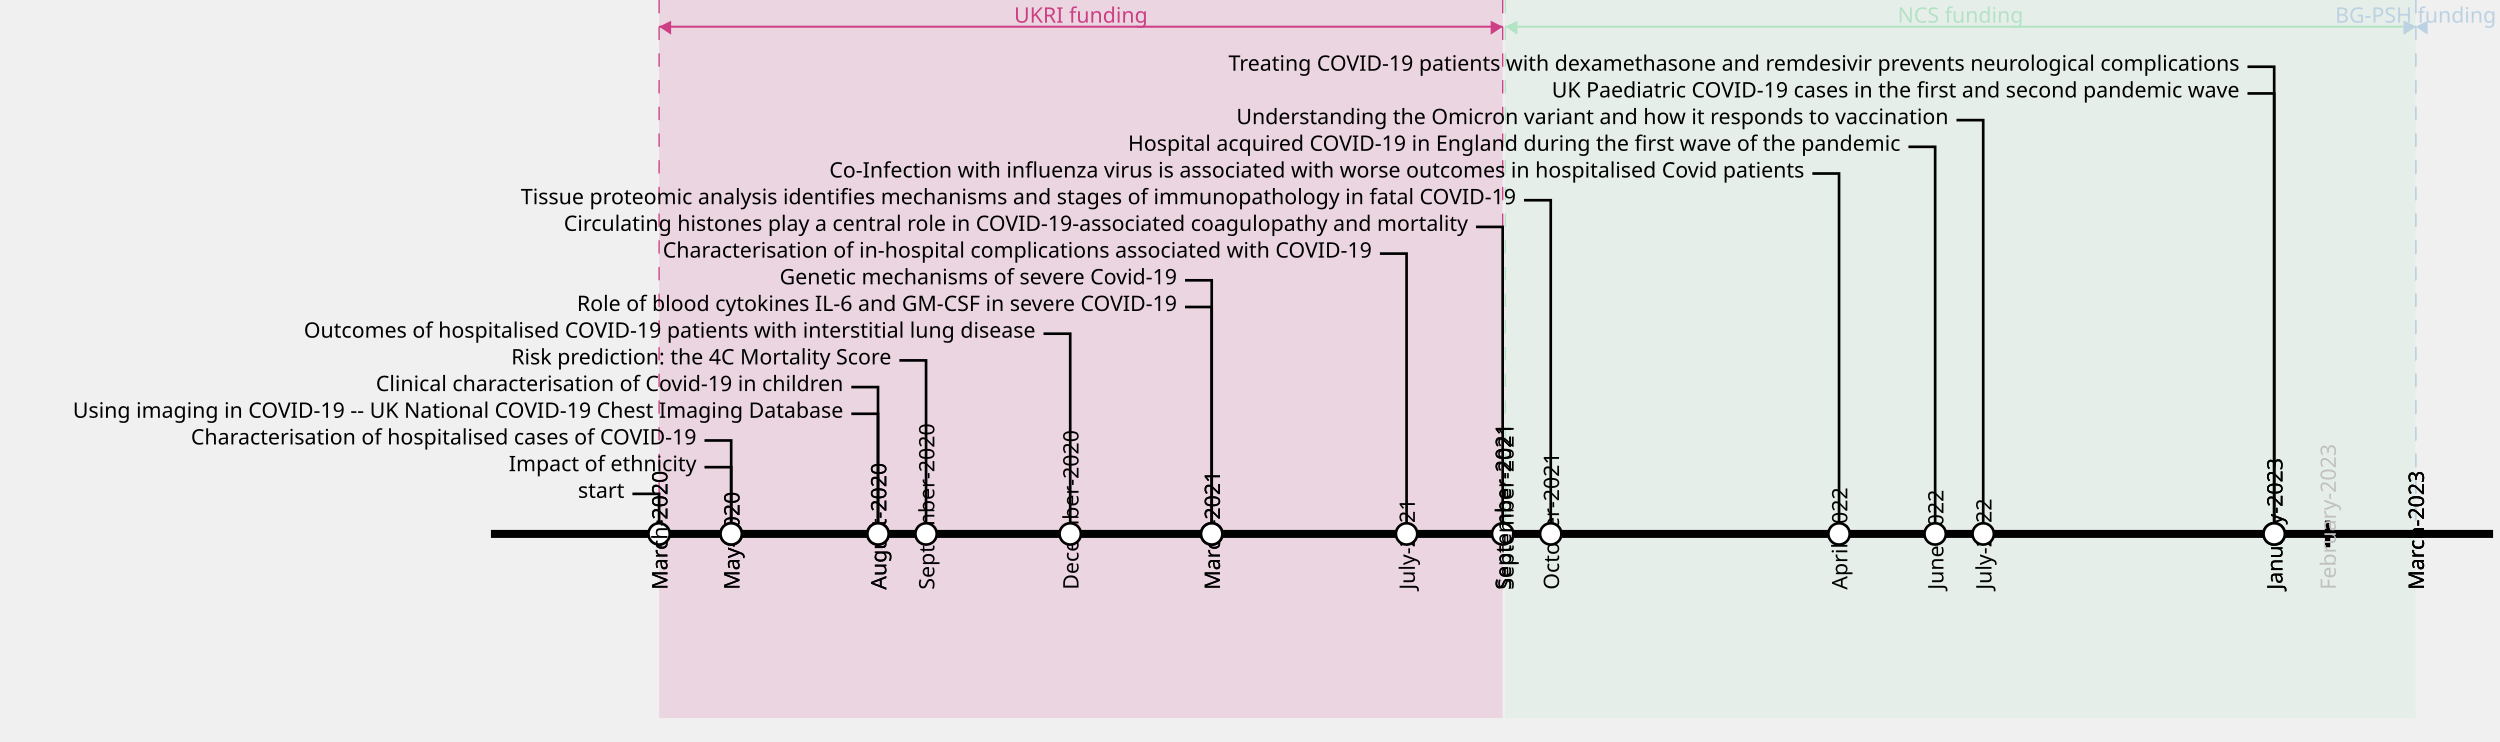
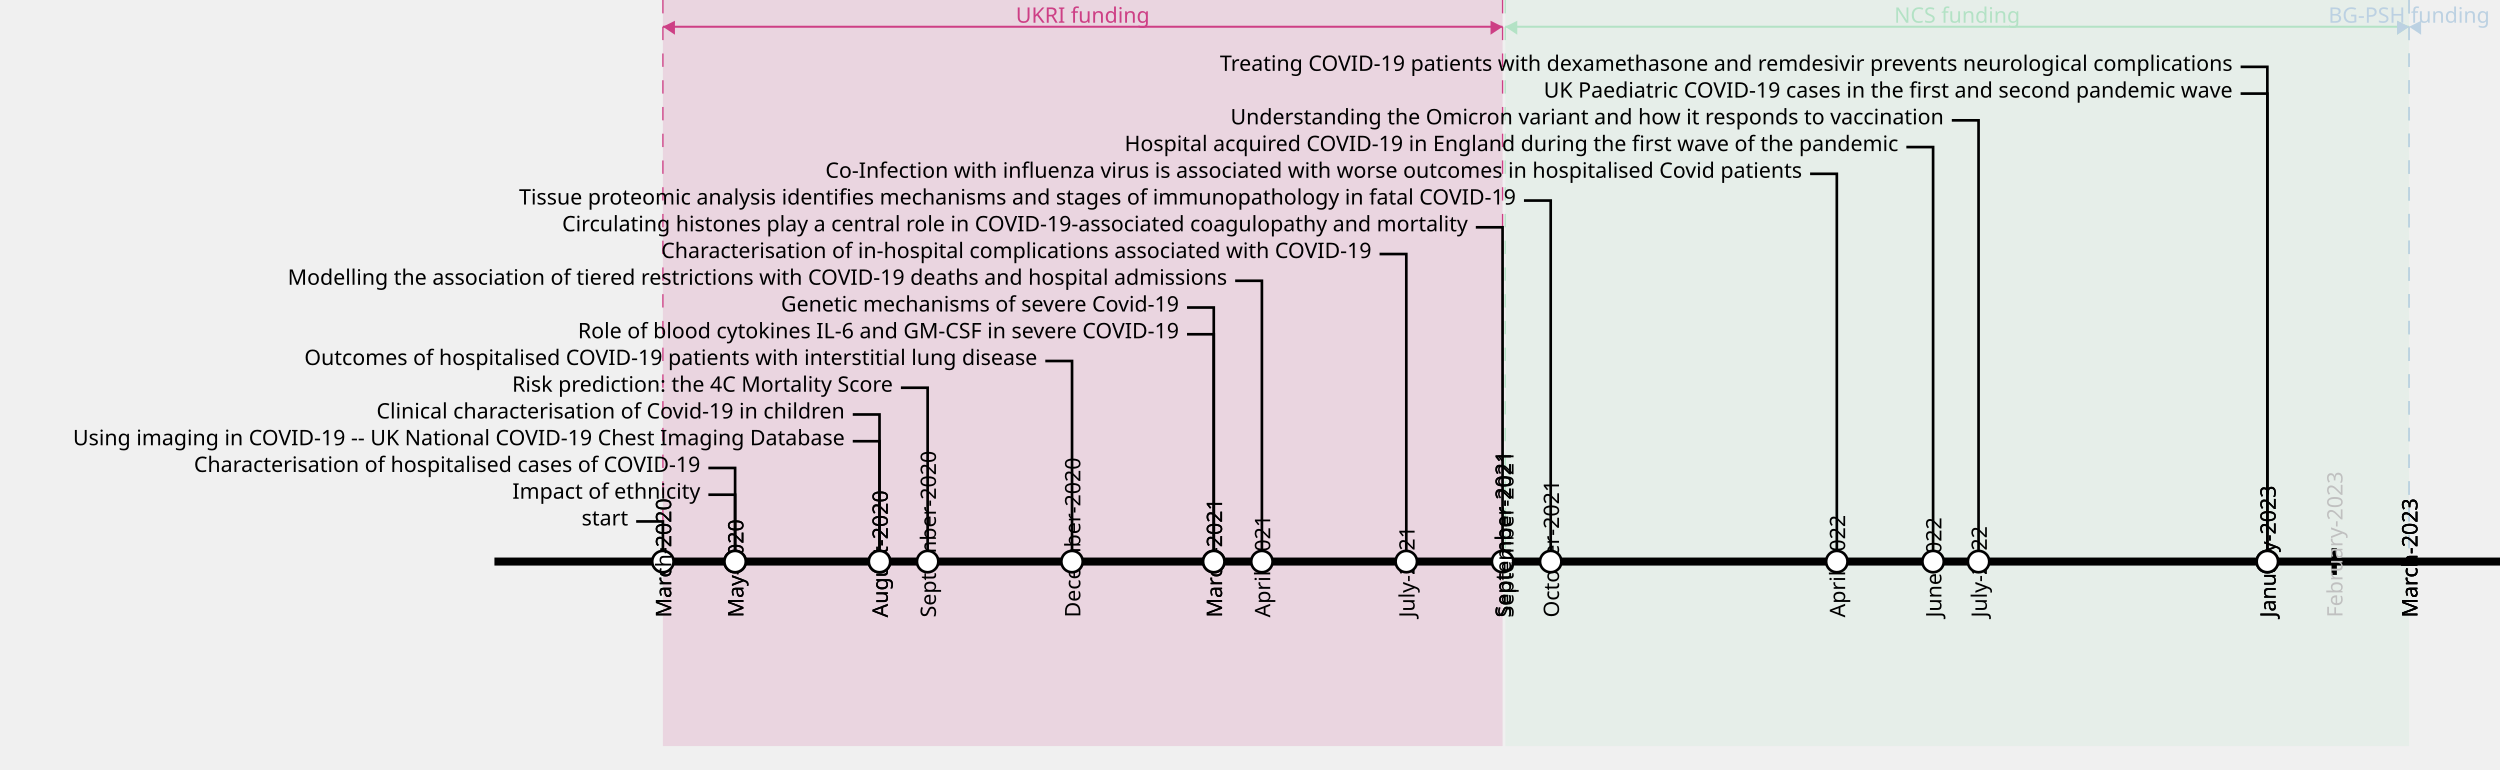
- <svg xmlns="http://www.w3.org/2000/svg" height="277.586" version="1.1" width="936.488" id="svg212">
+ <svg xmlns="http://www.w3.org/2000/svg" height="287.586" version="1.1" width="934.898" id="svg220">
  <defs id="defs20">
-     <marker id="id1" markerHeight="10" markerWidth="10" orient="auto" refX="0" refY="3">
+     <marker id="id9" markerHeight="10" markerWidth="10" orient="auto" refX="0" refY="3">
      <path d="M 6,0 V 7 L 0,3 6,0" fill="#cd3f85" id="path2" />
    </marker>
-     <marker id="id2" markerHeight="10" markerWidth="10" orient="auto" refX="6" refY="3">
+     <marker id="id10" markerHeight="10" markerWidth="10" orient="auto" refX="6" refY="3">
      <path d="M 0,0 V 7 L 6,3 0,0" fill="#cd3f85" id="path5" />
    </marker>
-     <marker id="id3" markerHeight="10" markerWidth="10" orient="auto" refX="0" refY="3">
+     <marker id="id11" markerHeight="10" markerWidth="10" orient="auto" refX="0" refY="3">
      <path d="M 6,0 V 7 L 0,3 6,0" fill="#b3e2c5" id="path8" />
    </marker>
-     <marker id="id4" markerHeight="10" markerWidth="10" orient="auto" refX="6" refY="3">
+     <marker id="id12" markerHeight="10" markerWidth="10" orient="auto" refX="6" refY="3">
      <path d="M 0,0 V 7 L 6,3 0,0" fill="#b3e2c5" id="path11" />
    </marker>
-     <marker id="id5" markerHeight="10" markerWidth="10" orient="auto" refX="0" refY="3">
+     <marker id="id13" markerHeight="10" markerWidth="10" orient="auto" refX="0" refY="3">
      <path d="M 6,0 V 7 L 0,3 6,0" fill="#bcd1e2" id="path14" />
    </marker>
-     <marker id="id6" markerHeight="10" markerWidth="10" orient="auto" refX="6" refY="3">
+     <marker id="id14" markerHeight="10" markerWidth="10" orient="auto" refX="6" refY="3">
      <path d="M 0,0 V 7 L 6,3 0,0" fill="#bcd1e2" id="path17" />
    </marker>
  </defs>
-   <rect fill="#cd3f85" fill-opacity="0.15" height="269" width="316" x="246.898" y="0" id="rect22" />
-   <line stroke="#cd3f85" stroke-dasharray="5, 5" stroke-width="0.5" x1="246.898" x2="246.898" y1="0" y2="200" id="line24" />
-   <line stroke="#cd3f85" stroke-dasharray="5, 5" stroke-width="0.5" x1="562.898" x2="562.898" y1="0" y2="200" id="line26" />
-   <line marker-end="url(#id2)" marker-start="url(#id1)" stroke="#cd3f85" stroke-width="0.75" x1="246.898" x2="562.898" y1="10" y2="10" id="line28" />
+   <rect fill="#cd3f85" fill-opacity="0.15" height="279" width="314" x="247.898" y="0" id="rect22" />
+   <line stroke="#cd3f85" stroke-dasharray="5, 5" stroke-width="0.5" x1="247.898" x2="247.898" y1="0" y2="210" id="line24" />
+   <line stroke="#cd3f85" stroke-dasharray="5, 5" stroke-width="0.5" x1="561.898" x2="561.898" y1="0" y2="210" id="line26" />
+   <line marker-end="url(#id10)" marker-start="url(#id9)" stroke="#cd3f85" stroke-width="0.75" x1="247.898" x2="561.898" y1="10" y2="10" id="line28" />
  <text fill="#cd3f85" font-family="Helevetica" font-size="8px" stroke="none" text-anchor="middle" x="404.898" y="8.5" id="text30">UKRI funding</text>
-   <rect fill="#b3e2c5" fill-opacity="0.15" height="269" width="341" x="563.898" y="0" id="rect32" />
-   <line stroke="#b3e2c5" stroke-dasharray="5, 5" stroke-width="0.5" x1="563.898" x2="563.898" y1="0" y2="200" id="line34" />
-   <line stroke="#b3e2c5" stroke-dasharray="5, 5" stroke-width="0.5" x1="904.898" x2="904.898" y1="0" y2="200" id="line36" />
-   <line marker-end="url(#id4)" marker-start="url(#id3)" stroke="#b3e2c5" stroke-width="0.75" x1="563.898" x2="904.898" y1="10" y2="10" id="line38" />
-   <text fill="#b3e2c5" font-family="Helevetica" font-size="8px" stroke="none" text-anchor="middle" x="734.398" y="8.5" id="text40">NCS funding</text>
-   <rect fill="#bcd1e2" fill-opacity="0.15" height="269" width="0" x="904.898" y="0" id="rect42" />
-   <line stroke="#bcd1e2" stroke-dasharray="5, 5" stroke-width="0.5" x1="904.898" x2="904.898" y1="0" y2="200" id="line44" />
-   <line stroke="#bcd1e2" stroke-dasharray="5, 5" stroke-width="0.5" x1="904.898" x2="904.898" y1="0" y2="200" id="line46" />
-   <line marker-end="url(#id6)" marker-start="url(#id5)" stroke="#bcd1e2" stroke-width="0.75" x1="904.898" x2="904.898" y1="10" y2="10" id="line48" />
-   <text fill="#bcd1e2" font-family="Helevetica" font-size="8px" stroke="none" text-anchor="middle" x="904.898" y="8.5" id="text50">BG-PSH funding</text>
-   <g transform="translate(183.8984,200)" id="g210">
+   <rect fill="#b3e2c5" fill-opacity="0.15" height="279" width="338" x="562.898" y="0" id="rect32" />
+   <line stroke="#b3e2c5" stroke-dasharray="5, 5" stroke-width="0.5" x1="562.898" x2="562.898" y1="0" y2="210" id="line34" />
+   <line stroke="#b3e2c5" stroke-dasharray="5, 5" stroke-width="0.5" x1="900.898" x2="900.898" y1="0" y2="210" id="line36" />
+   <line marker-end="url(#id12)" marker-start="url(#id11)" stroke="#b3e2c5" stroke-width="0.75" x1="562.898" x2="900.898" y1="10" y2="10" id="line38" />
+   <text fill="#b3e2c5" font-family="Helevetica" font-size="8px" stroke="none" text-anchor="middle" x="731.898" y="8.5" id="text40">NCS funding</text>
+   <rect fill="#bcd1e2" fill-opacity="0.15" height="279" width="0" x="900.898" y="0" id="rect42" />
+   <line stroke="#bcd1e2" stroke-dasharray="5, 5" stroke-width="0.5" x1="900.898" x2="900.898" y1="0" y2="210" id="line44" />
+   <line stroke="#bcd1e2" stroke-dasharray="5, 5" stroke-width="0.5" x1="900.898" x2="900.898" y1="0" y2="210" id="line46" />
+   <line marker-end="url(#id14)" marker-start="url(#id13)" stroke="#bcd1e2" stroke-width="0.75" x1="900.898" x2="900.898" y1="10" y2="10" id="line48" />
+   <text fill="#bcd1e2" font-family="Helevetica" font-size="8px" stroke="none" text-anchor="middle" x="900.898" y="8.5" id="text50">BG-PSH funding</text>
+   <g transform="translate(184.8984,210)" id="g218">
    <line stroke="#000000" stroke-width="3" x1="0" x2="750" y1="0" y2="0" id="line52" />
    <line stroke="#000000" stroke-width="2" x1="63" x2="63" y1="-5" y2="5" id="line54" />
    <text fill="#c0c0c0" font-family="Helevetica" font-size="8px" stroke="none" text-anchor="end" transform="rotate(180,63,0)" writing-mode="tb-rl" x="63" y="-10" id="text56">March-2020</text>
    <line stroke="#000000" stroke-width="2" x1="688" x2="688" y1="-5" y2="5" id="line58" />
    <text fill="#c0c0c0" font-family="Helevetica" font-size="8px" stroke="none" text-anchor="end" transform="rotate(180,688,0)" writing-mode="tb-rl" x="688" y="-10" id="text60">February-2023</text>
    <path d="M 63,0 V -15 H 53" fill="none" stroke="#000000" stroke-width="1" id="path62" />
    <text fill="#000000" font-family="Helevetica" font-size="8px" stroke="none" text-anchor="end" x="50" y="-13.5" id="text64">start</text>
    <text fill="#000000" font-family="Helevetica" font-size="8px" stroke="none" text-anchor="end" transform="rotate(180,63,0)" writing-mode="tb-rl" x="63" y="-10" id="text66">March-2020</text>
    <circle cx="63" cy="0" fill="#ffffff" r="4" stroke="#000000" stroke-width="1" id="circle68" />
    <path d="M 90,0 V -25 H 80" fill="none" stroke="#000000" stroke-width="1" id="path70" />
    <text fill="#000000" font-family="Helevetica" font-size="8px" stroke="none" text-anchor="end" x="77" y="-23.5" id="text72">Impact of ethnicity</text>
    <text fill="#000000" font-family="Helevetica" font-size="8px" stroke="none" text-anchor="end" transform="rotate(180,90,0)" writing-mode="tb-rl" x="90" y="-10" id="text74">May-2020</text>
    <circle cx="90" cy="0" fill="#ffffff" r="4" stroke="#000000" stroke-width="1" id="circle76" />
    <path d="M 90,0 V -35 H 80" fill="none" stroke="#000000" stroke-width="1" id="path78" />
    <text fill="#000000" font-family="Helevetica" font-size="8px" stroke="none" text-anchor="end" x="77" y="-33.5" id="text80">Characterisation of hospitalised cases of COVID-19</text>
    <text fill="#000000" font-family="Helevetica" font-size="8px" stroke="none" text-anchor="end" transform="rotate(180,90,0)" writing-mode="tb-rl" x="90" y="-10" id="text82">May-2020</text>
    <circle cx="90" cy="0" fill="#ffffff" r="4" stroke="#000000" stroke-width="1" id="circle84" />
-     <path d="M 145,0 V -45 H 135" fill="none" stroke="#000000" stroke-width="1" id="path86" />
-     <text fill="#000000" font-family="Helevetica" font-size="8px" stroke="none" text-anchor="end" x="132" y="-43.5" id="text88">Using imaging in COVID-19 -- UK National COVID-19 Chest Imaging Database</text>
-     <text fill="#000000" font-family="Helevetica" font-size="8px" stroke="none" text-anchor="end" transform="rotate(180,145,0)" writing-mode="tb-rl" x="145" y="-10" id="text90">August-2020</text>
-     <circle cx="145" cy="0" fill="#ffffff" r="4" stroke="#000000" stroke-width="1" id="circle92" />
-     <path d="M 145,0 V -55 H 135" fill="none" stroke="#000000" stroke-width="1" id="path94" />
-     <text fill="#000000" font-family="Helevetica" font-size="8px" stroke="none" text-anchor="end" x="132" y="-53.5" id="text96">Clinical characterisation of Covid-19 in children</text>
-     <text fill="#000000" font-family="Helevetica" font-size="8px" stroke="none" text-anchor="end" transform="rotate(180,145,0)" writing-mode="tb-rl" x="145" y="-10" id="text98">August-2020</text>
-     <circle cx="145" cy="0" fill="#ffffff" r="4" stroke="#000000" stroke-width="1" id="circle100" />
-     <path d="M 163,0 V -65 H 153" fill="none" stroke="#000000" stroke-width="1" id="path102" />
-     <text fill="#000000" font-family="Helevetica" font-size="8px" stroke="none" text-anchor="end" x="150" y="-63.5" id="text104">Risk prediction: the 4C Mortality Score</text>
-     <text fill="#000000" font-family="Helevetica" font-size="8px" stroke="none" text-anchor="end" transform="rotate(180,163,0)" writing-mode="tb-rl" x="163" y="-10" id="text106">September-2020</text>
-     <circle cx="163" cy="0" fill="#ffffff" r="4" stroke="#000000" stroke-width="1" id="circle108" />
-     <path d="M 217,0 V -75 H 207" fill="none" stroke="#000000" stroke-width="1" id="path110" />
-     <text fill="#000000" font-family="Helevetica" font-size="8px" stroke="none" text-anchor="end" x="204" y="-73.5" id="text112">Outcomes of hospitalised COVID-19 patients with interstitial lung disease</text>
-     <text fill="#000000" font-family="Helevetica" font-size="8px" stroke="none" text-anchor="end" transform="rotate(180,217,0)" writing-mode="tb-rl" x="217" y="-10" id="text114">December-2020</text>
-     <circle cx="217" cy="0" fill="#ffffff" r="4" stroke="#000000" stroke-width="1" id="circle116" />
-     <path d="M 270,0 V -85 H 260" fill="none" stroke="#000000" stroke-width="1" id="path118" />
-     <text fill="#000000" font-family="Helevetica" font-size="8px" stroke="none" text-anchor="end" x="257" y="-83.5" id="text120">Role of blood cytokines IL-6 and GM-CSF in severe COVID-19</text>
-     <text fill="#000000" font-family="Helevetica" font-size="8px" stroke="none" text-anchor="end" transform="rotate(180,270,0)" writing-mode="tb-rl" x="270" y="-10" id="text122">March-2021</text>
-     <circle cx="270" cy="0" fill="#ffffff" r="4" stroke="#000000" stroke-width="1" id="circle124" />
-     <path d="M 270,0 V -95 H 260" fill="none" stroke="#000000" stroke-width="1" id="path126" />
-     <text fill="#000000" font-family="Helevetica" font-size="8px" stroke="none" text-anchor="end" x="257" y="-93.5" id="text128">Genetic mechanisms of severe Covid-19</text>
-     <text fill="#000000" font-family="Helevetica" font-size="8px" stroke="none" text-anchor="end" transform="rotate(180,270,0)" writing-mode="tb-rl" x="270" y="-10" id="text130">March-2021</text>
-     <circle cx="270" cy="0" fill="#ffffff" r="4" stroke="#000000" stroke-width="1" id="circle132" />
-     <path d="M 343,0 V -105 H 333" fill="none" stroke="#000000" stroke-width="1" id="path134" />
-     <text fill="#000000" font-family="Helevetica" font-size="8px" stroke="none" text-anchor="end" x="330" y="-103.5" id="text136">Characterisation of in-hospital complications associated with COVID-19</text>
-     <text fill="#000000" font-family="Helevetica" font-size="8px" stroke="none" text-anchor="end" transform="rotate(180,343,0)" writing-mode="tb-rl" x="343" y="-10" id="text138">July-2021</text>
-     <circle cx="343" cy="0" fill="#ffffff" r="4" stroke="#000000" stroke-width="1" id="circle140" />
-     <path d="M 379,0 V -115 H 369" fill="none" stroke="#000000" stroke-width="1" id="path142" />
-     <text fill="#000000" font-family="Helevetica" font-size="8px" stroke="none" text-anchor="end" x="366" y="-113.5" id="text144">Circulating histones play a central role in COVID-19-associated coagulopathy and mortality</text>
-     <text fill="#000000" font-family="Helevetica" font-size="8px" stroke="none" text-anchor="end" transform="rotate(180,379,0)" writing-mode="tb-rl" x="379" y="-10" id="text146">September-2021</text>
-     <circle cx="379" cy="0" fill="#ffffff" r="4" stroke="#000000" stroke-width="1" id="circle148" />
-     <path d="M 397,0 V -125 H 387" fill="none" stroke="#000000" stroke-width="1" id="path150" />
-     <text fill="#000000" font-family="Helevetica" font-size="8px" stroke="none" text-anchor="end" x="384" y="-123.5" id="text152">Tissue proteomic analysis identifies mechanisms and stages of immunopathology in fatal COVID-19</text>
-     <text fill="#000000" font-family="Helevetica" font-size="8px" stroke="none" text-anchor="end" transform="rotate(180,397,0)" writing-mode="tb-rl" x="397" y="-10" id="text154">October-2021</text>
-     <circle cx="397" cy="0" fill="#ffffff" r="4" stroke="#000000" stroke-width="1" id="circle156" />
-     <path d="M 505,0 V -135 H 495" fill="none" stroke="#000000" stroke-width="1" id="path158" />
-     <text fill="#000000" font-family="Helevetica" font-size="8px" stroke="none" text-anchor="end" x="492" y="-133.5" id="text160">Co-Infection with influenza virus is associated with worse outcomes in hospitalised Covid patients</text>
-     <text fill="#000000" font-family="Helevetica" font-size="8px" stroke="none" text-anchor="end" transform="rotate(180,505,0)" writing-mode="tb-rl" x="505" y="-10" id="text162">April-2022</text>
-     <circle cx="505" cy="0" fill="#ffffff" r="4" stroke="#000000" stroke-width="1" id="circle164" />
-     <path d="M 541,0 V -145 H 531" fill="none" stroke="#000000" stroke-width="1" id="path166" />
-     <text fill="#000000" font-family="Helevetica" font-size="8px" stroke="none" text-anchor="end" x="528" y="-143.5" id="text168">Hospital acquired COVID-19 in England during the first wave of the pandemic</text>
-     <text fill="#000000" font-family="Helevetica" font-size="8px" stroke="none" text-anchor="end" transform="rotate(180,541,0)" writing-mode="tb-rl" x="541" y="-10" id="text170">June-2022</text>
-     <circle cx="541" cy="0" fill="#ffffff" r="4" stroke="#000000" stroke-width="1" id="circle172" />
-     <path d="M 559,0 V -155 H 549" fill="none" stroke="#000000" stroke-width="1" id="path174" />
-     <text fill="#000000" font-family="Helevetica" font-size="8px" stroke="none" text-anchor="end" x="546" y="-153.5" id="text176">Understanding the Omicron variant and how it responds to vaccination</text>
-     <text fill="#000000" font-family="Helevetica" font-size="8px" stroke="none" text-anchor="end" transform="rotate(180,559,0)" writing-mode="tb-rl" x="559" y="-10" id="text178">July-2022</text>
-     <circle cx="559" cy="0" fill="#ffffff" r="4" stroke="#000000" stroke-width="1" id="circle180" />
-     <path d="M 668,0 V -165 H 658" fill="none" stroke="#000000" stroke-width="1" id="path182" />
-     <text fill="#000000" font-family="Helevetica" font-size="8px" stroke="none" text-anchor="end" x="655" y="-163.5" id="text184">UK Paediatric COVID-19 cases in the first and second pandemic wave</text>
-     <text fill="#000000" font-family="Helevetica" font-size="8px" stroke="none" text-anchor="end" transform="rotate(180,668,0)" writing-mode="tb-rl" x="668" y="-10" id="text186">January-2023</text>
-     <circle cx="668" cy="0" fill="#ffffff" r="4" stroke="#000000" stroke-width="1" id="circle188" />
-     <path d="M 668,0 V -175 H 658" fill="none" stroke="#000000" stroke-width="1" id="path190" />
-     <text fill="#000000" font-family="Helevetica" font-size="8px" stroke="none" text-anchor="end" x="655" y="-173.5" id="text192">Treating COVID-19 patients with dexamethasone and remdesivir prevents neurological complications</text>
-     <text fill="#000000" font-family="Helevetica" font-size="8px" stroke="none" text-anchor="end" transform="rotate(180,668,0)" writing-mode="tb-rl" x="668" y="-10" id="text194">January-2023</text>
-     <circle cx="668" cy="0" fill="#ffffff" r="4" stroke="#000000" stroke-width="1" id="circle196" />
-     <text fill="#000000" font-family="Helevetica" font-size="8px" stroke="none" text-anchor="end" transform="rotate(180,63,0)" writing-mode="tb-rl" x="63" y="-10" id="text198">March-2020</text>
-     <text fill="#000000" font-family="Helevetica" font-size="8px" stroke="none" text-anchor="end" transform="rotate(180,379,0)" writing-mode="tb-rl" x="379" y="-10" id="text200">September-2021</text>
-     <text fill="#000000" font-family="Helevetica" font-size="8px" stroke="none" text-anchor="end" transform="rotate(180,380,0)" writing-mode="tb-rl" x="380" y="-10" id="text202">September-2021</text>
-     <text fill="#000000" font-family="Helevetica" font-size="8px" stroke="none" text-anchor="end" transform="rotate(180,721,0)" writing-mode="tb-rl" x="721" y="-10" id="text204">March-2023</text>
-     <text fill="#000000" font-family="Helevetica" font-size="8px" stroke="none" text-anchor="end" transform="rotate(180,721,0)" writing-mode="tb-rl" x="721" y="-10" id="text206">March-2023</text>
-     <text fill="#000000" font-family="Helevetica" font-size="8px" stroke="none" text-anchor="end" transform="rotate(180,721,0)" writing-mode="tb-rl" x="721" y="-10" id="text208">March-2023</text>
+     <path d="M 144,0 V -45 H 134" fill="none" stroke="#000000" stroke-width="1" id="path86" />
+     <text fill="#000000" font-family="Helevetica" font-size="8px" stroke="none" text-anchor="end" x="131" y="-43.5" id="text88">Using imaging in COVID-19 -- UK National COVID-19 Chest Imaging Database</text>
+     <text fill="#000000" font-family="Helevetica" font-size="8px" stroke="none" text-anchor="end" transform="rotate(180,144,0)" writing-mode="tb-rl" x="144" y="-10" id="text90">August-2020</text>
+     <circle cx="144" cy="0" fill="#ffffff" r="4" stroke="#000000" stroke-width="1" id="circle92" />
+     <path d="M 144,0 V -55 H 134" fill="none" stroke="#000000" stroke-width="1" id="path94" />
+     <text fill="#000000" font-family="Helevetica" font-size="8px" stroke="none" text-anchor="end" x="131" y="-53.5" id="text96">Clinical characterisation of Covid-19 in children</text>
+     <text fill="#000000" font-family="Helevetica" font-size="8px" stroke="none" text-anchor="end" transform="rotate(180,144,0)" writing-mode="tb-rl" x="144" y="-10" id="text98">August-2020</text>
+     <circle cx="144" cy="0" fill="#ffffff" r="4" stroke="#000000" stroke-width="1" id="circle100" />
+     <path d="M 162,0 V -65 H 152" fill="none" stroke="#000000" stroke-width="1" id="path102" />
+     <text fill="#000000" font-family="Helevetica" font-size="8px" stroke="none" text-anchor="end" x="149" y="-63.5" id="text104">Risk prediction: the 4C Mortality Score</text>
+     <text fill="#000000" font-family="Helevetica" font-size="8px" stroke="none" text-anchor="end" transform="rotate(180,162,0)" writing-mode="tb-rl" x="162" y="-10" id="text106">September-2020</text>
+     <circle cx="162" cy="0" fill="#ffffff" r="4" stroke="#000000" stroke-width="1" id="circle108" />
+     <path d="M 216,0 V -75 H 206" fill="none" stroke="#000000" stroke-width="1" id="path110" />
+     <text fill="#000000" font-family="Helevetica" font-size="8px" stroke="none" text-anchor="end" x="203" y="-73.5" id="text112">Outcomes of hospitalised COVID-19 patients with interstitial lung disease</text>
+     <text fill="#000000" font-family="Helevetica" font-size="8px" stroke="none" text-anchor="end" transform="rotate(180,216,0)" writing-mode="tb-rl" x="216" y="-10" id="text114">December-2020</text>
+     <circle cx="216" cy="0" fill="#ffffff" r="4" stroke="#000000" stroke-width="1" id="circle116" />
+     <path d="M 269,0 V -85 H 259" fill="none" stroke="#000000" stroke-width="1" id="path118" />
+     <text fill="#000000" font-family="Helevetica" font-size="8px" stroke="none" text-anchor="end" x="256" y="-83.5" id="text120">Role of blood cytokines IL-6 and GM-CSF in severe COVID-19</text>
+     <text fill="#000000" font-family="Helevetica" font-size="8px" stroke="none" text-anchor="end" transform="rotate(180,269,0)" writing-mode="tb-rl" x="269" y="-10" id="text122">March-2021</text>
+     <circle cx="269" cy="0" fill="#ffffff" r="4" stroke="#000000" stroke-width="1" id="circle124" />
+     <path d="M 269,0 V -95 H 259" fill="none" stroke="#000000" stroke-width="1" id="path126" />
+     <text fill="#000000" font-family="Helevetica" font-size="8px" stroke="none" text-anchor="end" x="256" y="-93.5" id="text128">Genetic mechanisms of severe Covid-19</text>
+     <text fill="#000000" font-family="Helevetica" font-size="8px" stroke="none" text-anchor="end" transform="rotate(180,269,0)" writing-mode="tb-rl" x="269" y="-10" id="text130">March-2021</text>
+     <circle cx="269" cy="0" fill="#ffffff" r="4" stroke="#000000" stroke-width="1" id="circle132" />
+     <path d="M 287,0 V -105 H 277" fill="none" stroke="#000000" stroke-width="1" id="path134" />
+     <text fill="#000000" font-family="Helevetica" font-size="8px" stroke="none" text-anchor="end" x="274" y="-103.5" id="text136">Modelling the association of tiered restrictions with COVID-19 deaths and hospital admissions</text>
+     <text fill="#000000" font-family="Helevetica" font-size="8px" stroke="none" text-anchor="end" transform="rotate(180,287,0)" writing-mode="tb-rl" x="287" y="-10" id="text138">April-2021</text>
+     <circle cx="287" cy="0" fill="#ffffff" r="4" stroke="#000000" stroke-width="1" id="circle140" />
+     <path d="M 341,0 V -115 H 331" fill="none" stroke="#000000" stroke-width="1" id="path142" />
+     <text fill="#000000" font-family="Helevetica" font-size="8px" stroke="none" text-anchor="end" x="328" y="-113.5" id="text144">Characterisation of in-hospital complications associated with COVID-19</text>
+     <text fill="#000000" font-family="Helevetica" font-size="8px" stroke="none" text-anchor="end" transform="rotate(180,341,0)" writing-mode="tb-rl" x="341" y="-10" id="text146">July-2021</text>
+     <circle cx="341" cy="0" fill="#ffffff" r="4" stroke="#000000" stroke-width="1" id="circle148" />
+     <path d="M 377,0 V -125 H 367" fill="none" stroke="#000000" stroke-width="1" id="path150" />
+     <text fill="#000000" font-family="Helevetica" font-size="8px" stroke="none" text-anchor="end" x="364" y="-123.5" id="text152">Circulating histones play a central role in COVID-19-associated coagulopathy and mortality</text>
+     <text fill="#000000" font-family="Helevetica" font-size="8px" stroke="none" text-anchor="end" transform="rotate(180,377,0)" writing-mode="tb-rl" x="377" y="-10" id="text154">September-2021</text>
+     <circle cx="377" cy="0" fill="#ffffff" r="4" stroke="#000000" stroke-width="1" id="circle156" />
+     <path d="M 395,0 V -135 H 385" fill="none" stroke="#000000" stroke-width="1" id="path158" />
+     <text fill="#000000" font-family="Helevetica" font-size="8px" stroke="none" text-anchor="end" x="382" y="-133.5" id="text160">Tissue proteomic analysis identifies mechanisms and stages of immunopathology in fatal COVID-19</text>
+     <text fill="#000000" font-family="Helevetica" font-size="8px" stroke="none" text-anchor="end" transform="rotate(180,395,0)" writing-mode="tb-rl" x="395" y="-10" id="text162">October-2021</text>
+     <circle cx="395" cy="0" fill="#ffffff" r="4" stroke="#000000" stroke-width="1" id="circle164" />
+     <path d="M 502,0 V -145 H 492" fill="none" stroke="#000000" stroke-width="1" id="path166" />
+     <text fill="#000000" font-family="Helevetica" font-size="8px" stroke="none" text-anchor="end" x="489" y="-143.5" id="text168">Co-Infection with influenza virus is associated with worse outcomes in hospitalised Covid patients</text>
+     <text fill="#000000" font-family="Helevetica" font-size="8px" stroke="none" text-anchor="end" transform="rotate(180,502,0)" writing-mode="tb-rl" x="502" y="-10" id="text170">April-2022</text>
+     <circle cx="502" cy="0" fill="#ffffff" r="4" stroke="#000000" stroke-width="1" id="circle172" />
+     <path d="M 538,0 V -155 H 528" fill="none" stroke="#000000" stroke-width="1" id="path174" />
+     <text fill="#000000" font-family="Helevetica" font-size="8px" stroke="none" text-anchor="end" x="525" y="-153.5" id="text176">Hospital acquired COVID-19 in England during the first wave of the pandemic</text>
+     <text fill="#000000" font-family="Helevetica" font-size="8px" stroke="none" text-anchor="end" transform="rotate(180,538,0)" writing-mode="tb-rl" x="538" y="-10" id="text178">June-2022</text>
+     <circle cx="538" cy="0" fill="#ffffff" r="4" stroke="#000000" stroke-width="1" id="circle180" />
+     <path d="M 555,0 V -165 H 545" fill="none" stroke="#000000" stroke-width="1" id="path182" />
+     <text fill="#000000" font-family="Helevetica" font-size="8px" stroke="none" text-anchor="end" x="542" y="-163.5" id="text184">Understanding the Omicron variant and how it responds to vaccination</text>
+     <text fill="#000000" font-family="Helevetica" font-size="8px" stroke="none" text-anchor="end" transform="rotate(180,555,0)" writing-mode="tb-rl" x="555" y="-10" id="text186">July-2022</text>
+     <circle cx="555" cy="0" fill="#ffffff" r="4" stroke="#000000" stroke-width="1" id="circle188" />
+     <path d="M 663,0 V -175 H 653" fill="none" stroke="#000000" stroke-width="1" id="path190" />
+     <text fill="#000000" font-family="Helevetica" font-size="8px" stroke="none" text-anchor="end" x="650" y="-173.5" id="text192">UK Paediatric COVID-19 cases in the first and second pandemic wave</text>
+     <text fill="#000000" font-family="Helevetica" font-size="8px" stroke="none" text-anchor="end" transform="rotate(180,663,0)" writing-mode="tb-rl" x="663" y="-10" id="text194">January-2023</text>
+     <circle cx="663" cy="0" fill="#ffffff" r="4" stroke="#000000" stroke-width="1" id="circle196" />
+     <path d="M 663,0 V -185 H 653" fill="none" stroke="#000000" stroke-width="1" id="path198" />
+     <text fill="#000000" font-family="Helevetica" font-size="8px" stroke="none" text-anchor="end" x="650" y="-183.5" id="text200">Treating COVID-19 patients with dexamethasone and remdesivir prevents neurological complications</text>
+     <text fill="#000000" font-family="Helevetica" font-size="8px" stroke="none" text-anchor="end" transform="rotate(180,663,0)" writing-mode="tb-rl" x="663" y="-10" id="text202">January-2023</text>
+     <circle cx="663" cy="0" fill="#ffffff" r="4" stroke="#000000" stroke-width="1" id="circle204" />
+     <text fill="#000000" font-family="Helevetica" font-size="8px" stroke="none" text-anchor="end" transform="rotate(180,63,0)" writing-mode="tb-rl" x="63" y="-10" id="text206">March-2020</text>
+     <text fill="#000000" font-family="Helevetica" font-size="8px" stroke="none" text-anchor="end" transform="rotate(180,377,0)" writing-mode="tb-rl" x="377" y="-10" id="text208">September-2021</text>
+     <text fill="#000000" font-family="Helevetica" font-size="8px" stroke="none" text-anchor="end" transform="rotate(180,378,0)" writing-mode="tb-rl" x="378" y="-10" id="text210">September-2021</text>
+     <text fill="#000000" font-family="Helevetica" font-size="8px" stroke="none" text-anchor="end" transform="rotate(180,716,0)" writing-mode="tb-rl" x="716" y="-10" id="text212">March-2023</text>
+     <text fill="#000000" font-family="Helevetica" font-size="8px" stroke="none" text-anchor="end" transform="rotate(180,716,0)" writing-mode="tb-rl" x="716" y="-10" id="text214">March-2023</text>
+     <text fill="#000000" font-family="Helevetica" font-size="8px" stroke="none" text-anchor="end" transform="rotate(180,716,0)" writing-mode="tb-rl" x="716" y="-10" id="text216">March-2023</text>
  </g>
</svg>
